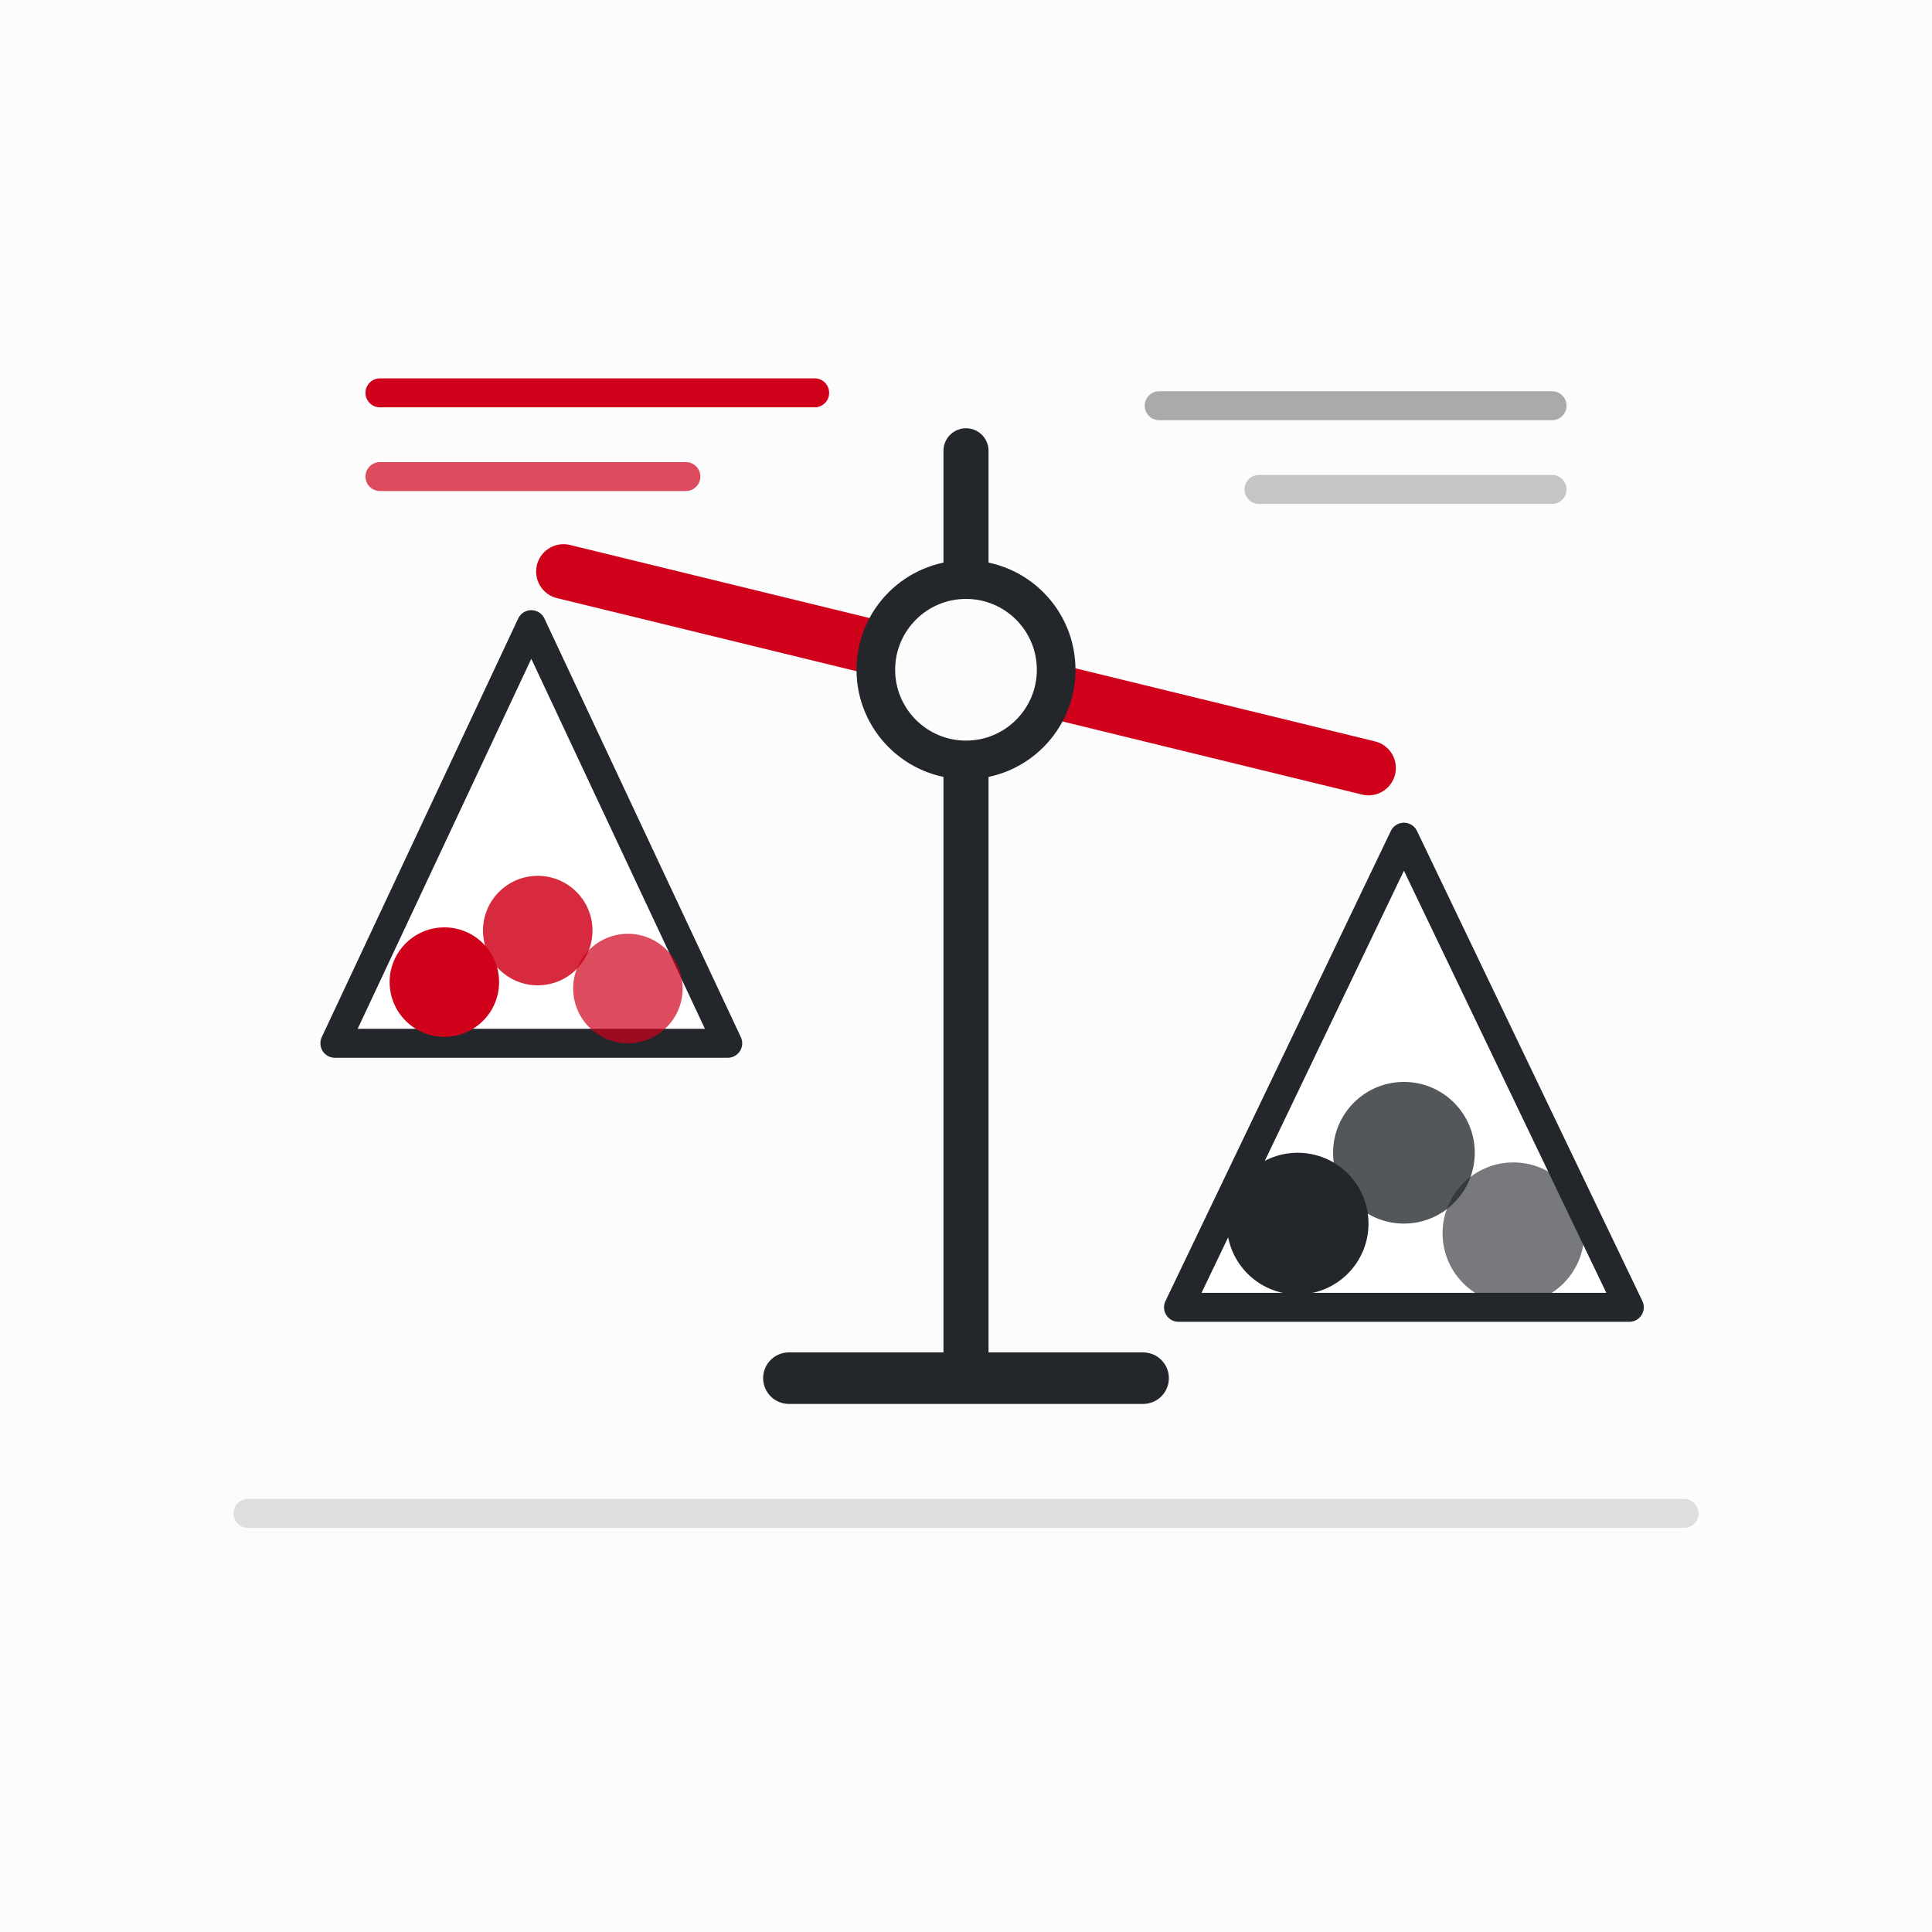
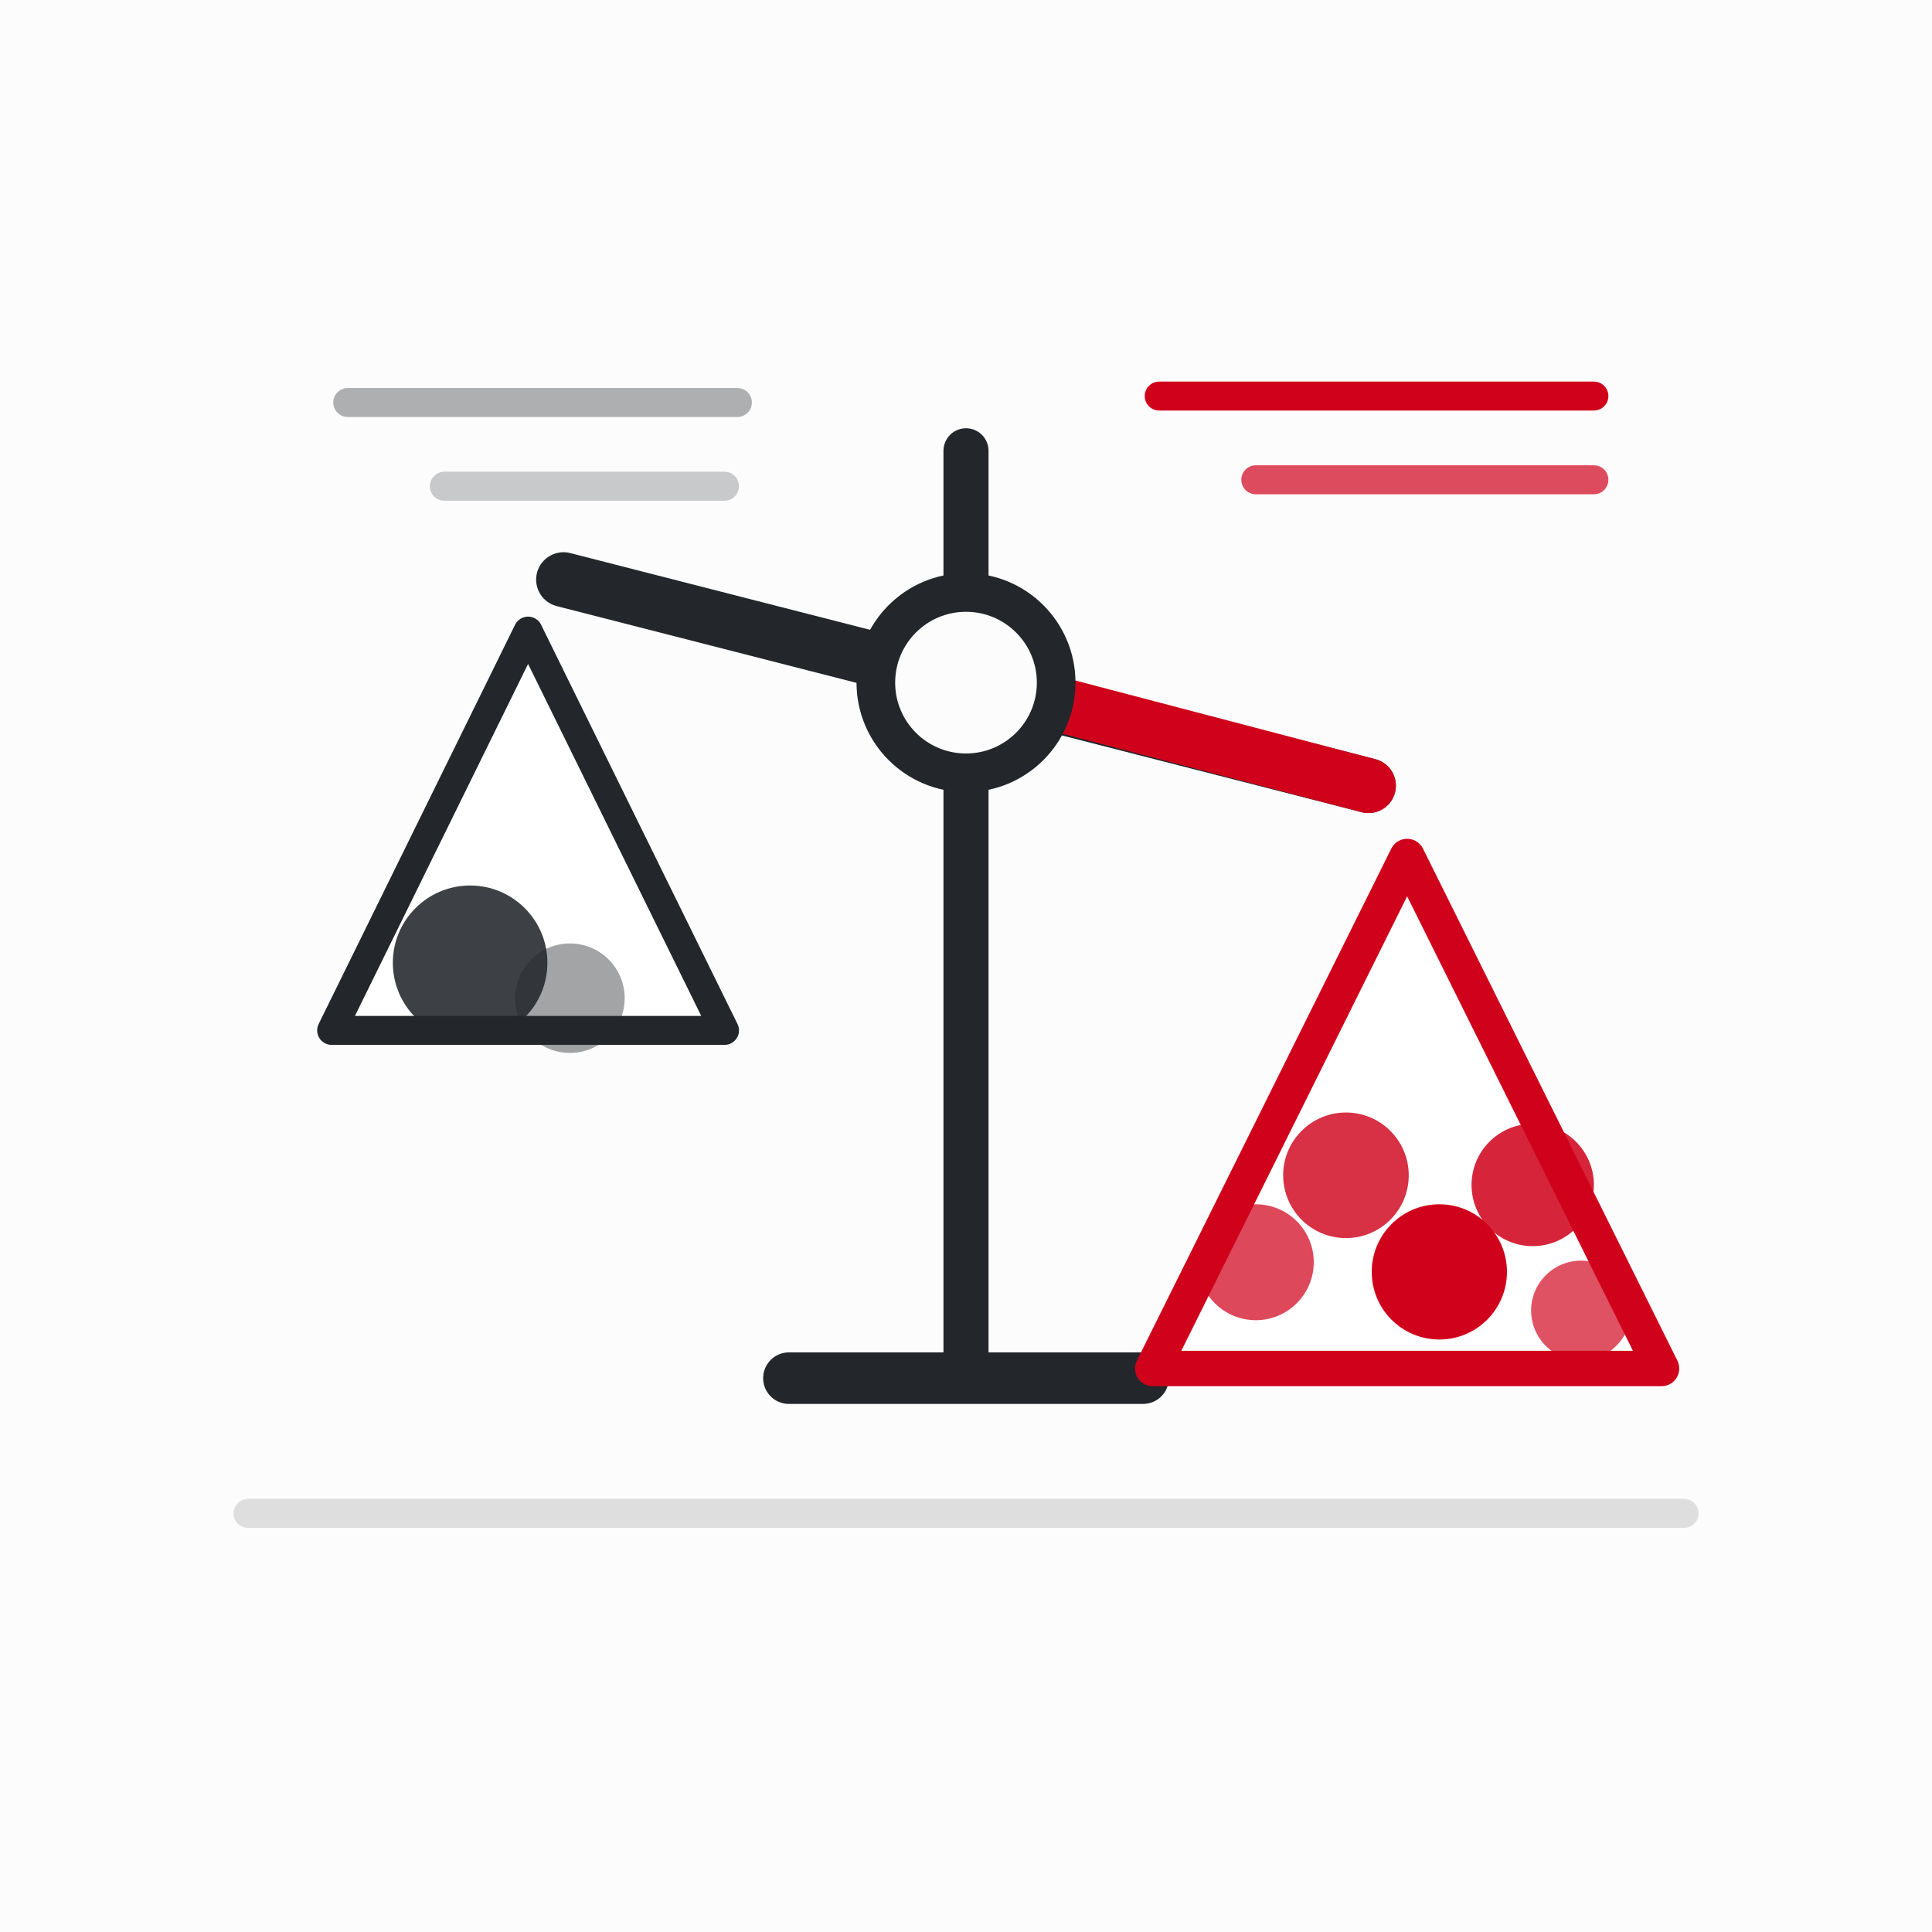
<svg xmlns="http://www.w3.org/2000/svg" viewBox="0 0 1200 1200" role="img" aria-labelledby="title desc">
  <rect width="1200" height="1200" fill="#fcfcfc" />
  <path d="M154 940h892" stroke="#23262b" stroke-width="18" stroke-linecap="round" opacity=".14" />
  <path d="M600 280v576" stroke="#23262b" stroke-width="28" stroke-linecap="round" />
  <path d="M490 856h220" stroke="#23262b" stroke-width="32" stroke-linecap="round" />
-   <path d="M350 355l500 122" stroke="#d0021b" stroke-width="34" stroke-linecap="round" />
-   <circle cx="600" cy="416" r="56" fill="#fcfcfc" stroke="#23262b" stroke-width="24" />
-   <path d="M330 388l-122 260h244L330 388Z" fill="#ffffff" stroke="#23262b" stroke-width="18" stroke-linejoin="round" />
-   <path d="M872 520L732 812h280L872 520Z" fill="#ffffff" stroke="#23262b" stroke-width="18" stroke-linejoin="round" />
-   <circle cx="276" cy="610" r="34" fill="#d0021b" />
-   <circle cx="334" cy="578" r="34" fill="#d0021b" opacity=".84" />
-   <circle cx="390" cy="614" r="34" fill="#d0021b" opacity=".7" />
-   <circle cx="806" cy="760" r="44" fill="#23262b" />
-   <circle cx="872" cy="716" r="44" fill="#23262b" opacity=".78" />
-   <circle cx="940" cy="766" r="44" fill="#23262b" opacity=".62" />
-   <path d="M236 244h270" stroke="#d0021b" stroke-width="18" stroke-linecap="round" />
-   <path d="M236 296h190" stroke="#d0021b" stroke-width="18" stroke-linecap="round" opacity=".7" />
-   <path d="M720 252h244" stroke="#23262b" stroke-width="18" stroke-linecap="round" opacity=".38" />
-   <path d="M782 304h182" stroke="#23262b" stroke-width="18" stroke-linecap="round" opacity=".26" />
+   <path d="M350 360l500 128" stroke="#23262b" stroke-width="34" stroke-linecap="round" />
+   <path d="M606 424l244 64" stroke="#d0021b" stroke-width="34" stroke-linecap="round" />
+   <circle cx="600" cy="424" r="56" fill="#fcfcfc" stroke="#23262b" stroke-width="24" />
+   <path d="M328 392L206 640h244L328 392Z" fill="#ffffff" stroke="#23262b" stroke-width="18" stroke-linejoin="round" />
+   <path d="M874 532L716 850h316L874 532Z" fill="#ffffff" stroke="#d0021b" stroke-width="22" stroke-linejoin="round" />
+   <circle cx="292" cy="598" r="48" fill="#23262b" opacity=".88" />
+   <circle cx="354" cy="620" r="34" fill="#23262b" opacity=".42" />
+   <circle cx="780" cy="784" r="36" fill="#d0021b" opacity=".72" />
+   <circle cx="836" cy="730" r="39" fill="#d0021b" opacity=".82" />
+   <circle cx="894" cy="790" r="42" fill="#d0021b" />
+   <circle cx="952" cy="736" r="38" fill="#d0021b" opacity=".86" />
+   <circle cx="982" cy="814" r="31" fill="#d0021b" opacity=".68" />
+   <path d="M216 250h242" stroke="#23262b" stroke-width="18" stroke-linecap="round" opacity=".36" />
+   <path d="M276 302h174" stroke="#23262b" stroke-width="18" stroke-linecap="round" opacity=".24" />
+   <path d="M720 246h270" stroke="#d0021b" stroke-width="18" stroke-linecap="round" />
+   <path d="M780 298h210" stroke="#d0021b" stroke-width="18" stroke-linecap="round" opacity=".7" />
</svg>
